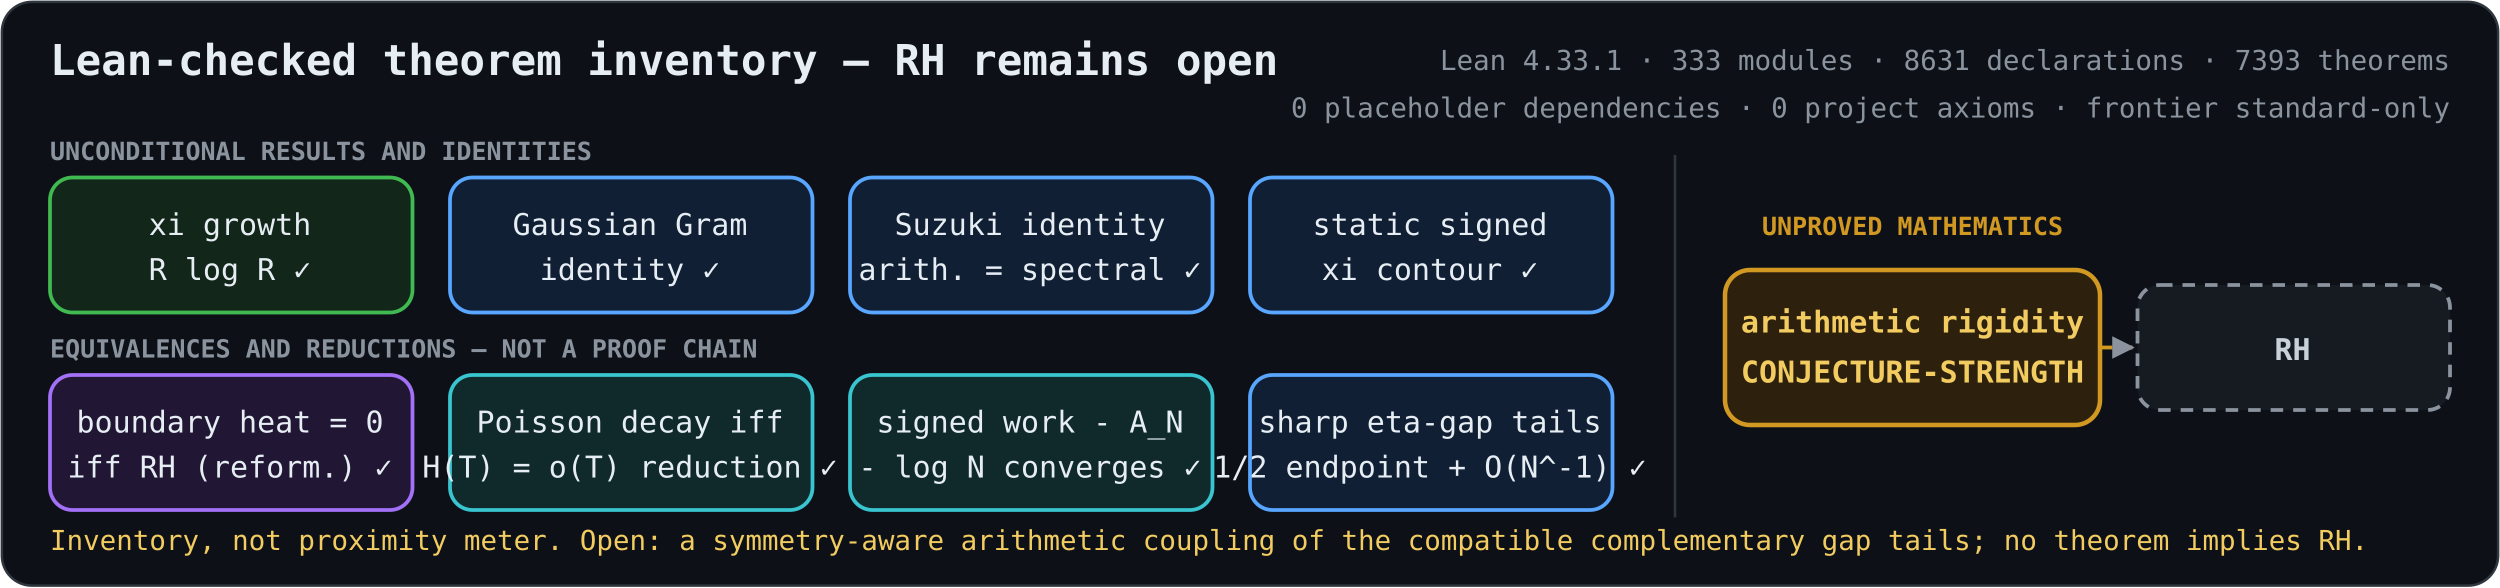
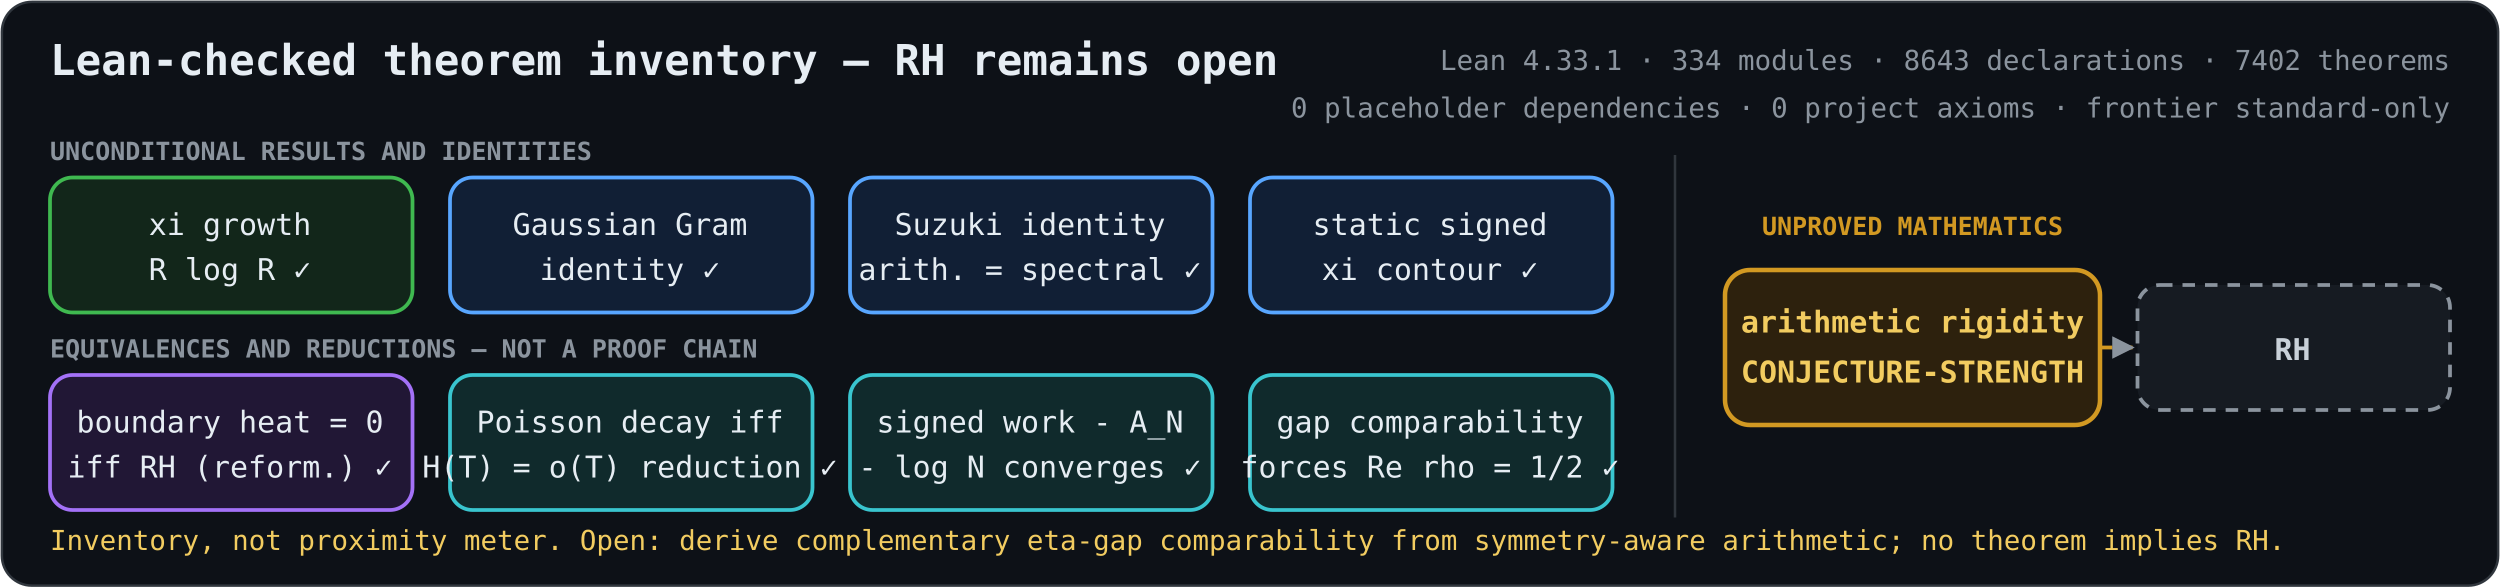
<svg xmlns="http://www.w3.org/2000/svg" role="img" aria-labelledby="title description" viewBox="0 0 1000 235">
  <defs>
    <marker id="arrow" viewBox="0 0 10 10" refX="9" refY="5" markerWidth="6" markerHeight="6" orient="auto-start-reverse">
      <path d="M 0 0 L 10 5 L 0 10 z" fill="#8b949e" />
    </marker>
    <style>
      .bg { fill: #0d1117; stroke: #30363d; }
      text { fill: #e6edf3; font-family: ui-monospace, SFMono-Regular, Menlo, Consolas, monospace; font-size: 12px; text-anchor: middle; }
      .heading { font-size: 17px; font-weight: 700; text-anchor: start; }
      .metrics { fill: #8b949e; font-size: 11px; text-anchor: end; }
      .proved rect { fill: #12261a; stroke: #3fb950; stroke-width: 1.5; }
      .proved.equivalence rect { fill: #211735; stroke: #a371f7; }
      .proved.bridge rect { fill: #111f35; stroke: #58a6ff; }
      .proved.reduction rect { fill: #102a2c; stroke: #39c5cf; }
      .open rect { fill: #2d210d; stroke: #d29922; stroke-width: 1.8; }
      .goal rect { fill: #161b22; stroke: #8b949e; stroke-width: 1.5; stroke-dasharray: 5 4; }
      .open text { fill: #f2cc60; font-weight: 700; }
      .goal text { fill: #c9d1d9; font-weight: 700; }
      .open-edge { fill: none; stroke: #d29922; stroke-width: 1.5; stroke-dasharray: 5 4; marker-end: url(#arrow); }
      .section { fill: #8b949e; font-size: 10px; font-weight: 700; text-anchor: start; }
      .gap-label { fill: #d29922; font-size: 10px; font-weight: 700; }
      .frontier { fill: #f2cc60; font-size: 11px; text-anchor: start; }
    </style>
  </defs>
  <rect class="bg" x="0.75" y="0.75" width="998.5" height="233.5" rx="12" />
  <text class="heading" x="20" y="30">Lean-checked theorem inventory — RH remains open</text>
-   <text class="metrics" x="980" y="28">Lean 4.33.1 · 333 modules · 8631 declarations · 7393 theorems</text>
+   <text class="metrics" x="980" y="28">Lean 4.33.1 · 334 modules · 8643 declarations · 7402 theorems</text>
  <text class="metrics" x="980" y="47">0 placeholder dependencies · 0 project axioms · frontier standard-only</text>
  <text class="section" x="20" y="64">UNCONDITIONAL RESULTS AND IDENTITIES</text>
  <text class="section" x="20" y="143">EQUIVALENCES AND REDUCTIONS — NOT A PROOF CHAIN</text>
  <line x1="670" y1="62" x2="670" y2="207" stroke="#30363d" />
  <text class="gap-label" x="765" y="94">UNPROVED MATHEMATICS</text>
  <path class="open-edge" d="M840 139 H853" />
  <g class="proved unconditional">
    <rect x="20" y="71" width="145" height="54" rx="9" />
    <text x="92" y="94">xi growth</text>
    <text x="92" y="112">R log R  ✓</text>
  </g>
  <g class="proved bridge">
    <rect x="180" y="71" width="145" height="54" rx="9" />
    <text x="252" y="94">Gaussian Gram</text>
    <text x="252" y="112">identity  ✓</text>
  </g>
  <g class="proved bridge">
    <rect x="340" y="71" width="145" height="54" rx="9" />
    <text x="412" y="94">Suzuki identity</text>
    <text x="412" y="112">arith. = spectral  ✓</text>
  </g>
  <g class="proved bridge">
    <rect x="500" y="71" width="145" height="54" rx="9" />
    <text x="572" y="94">static signed</text>
    <text x="572" y="112">xi contour  ✓</text>
  </g>
  <g class="proved equivalence">
    <rect x="20" y="150" width="145" height="54" rx="9" />
    <text x="92" y="173">boundary heat = 0</text>
    <text x="92" y="191">iff RH (reform.)  ✓</text>
  </g>
  <g class="proved reduction">
    <rect x="180" y="150" width="145" height="54" rx="9" />
    <text x="252" y="173">Poisson decay iff</text>
    <text x="252" y="191">H(T) = o(T) reduction  ✓</text>
  </g>
  <g class="proved reduction">
    <rect x="340" y="150" width="145" height="54" rx="9" />
    <text x="412" y="173">signed work - A_N</text>
    <text x="412" y="191">- log N converges  ✓</text>
  </g>
-   <g class="proved bridge">
+   <g class="proved reduction">
    <rect x="500" y="150" width="145" height="54" rx="9" />
-     <text x="572" y="173">sharp eta-gap tails</text>
-     <text x="572" y="191">1/2 endpoint + O(N^-1)  ✓</text>
+     <text x="572" y="173">gap comparability</text>
+     <text x="572" y="191">forces Re rho = 1/2  ✓</text>
  </g>
  <g class="open">
    <rect x="690" y="108" width="150" height="62" rx="10" />
    <text x="765" y="133">arithmetic rigidity</text>
    <text x="765" y="153">CONJECTURE-STRENGTH</text>
  </g>
  <g class="goal">
    <rect x="855" y="114" width="125" height="50" rx="9" />
    <text x="917" y="144">RH</text>
  </g>
-   <text class="frontier" x="20" y="220">Inventory, not proximity meter. Open: a symmetry-aware arithmetic coupling of the compatible complementary gap tails; no theorem implies RH.</text>
+   <text class="frontier" x="20" y="220">Inventory, not proximity meter. Open: derive complementary eta-gap comparability from symmetry-aware arithmetic; no theorem implies RH.</text>
</svg>
